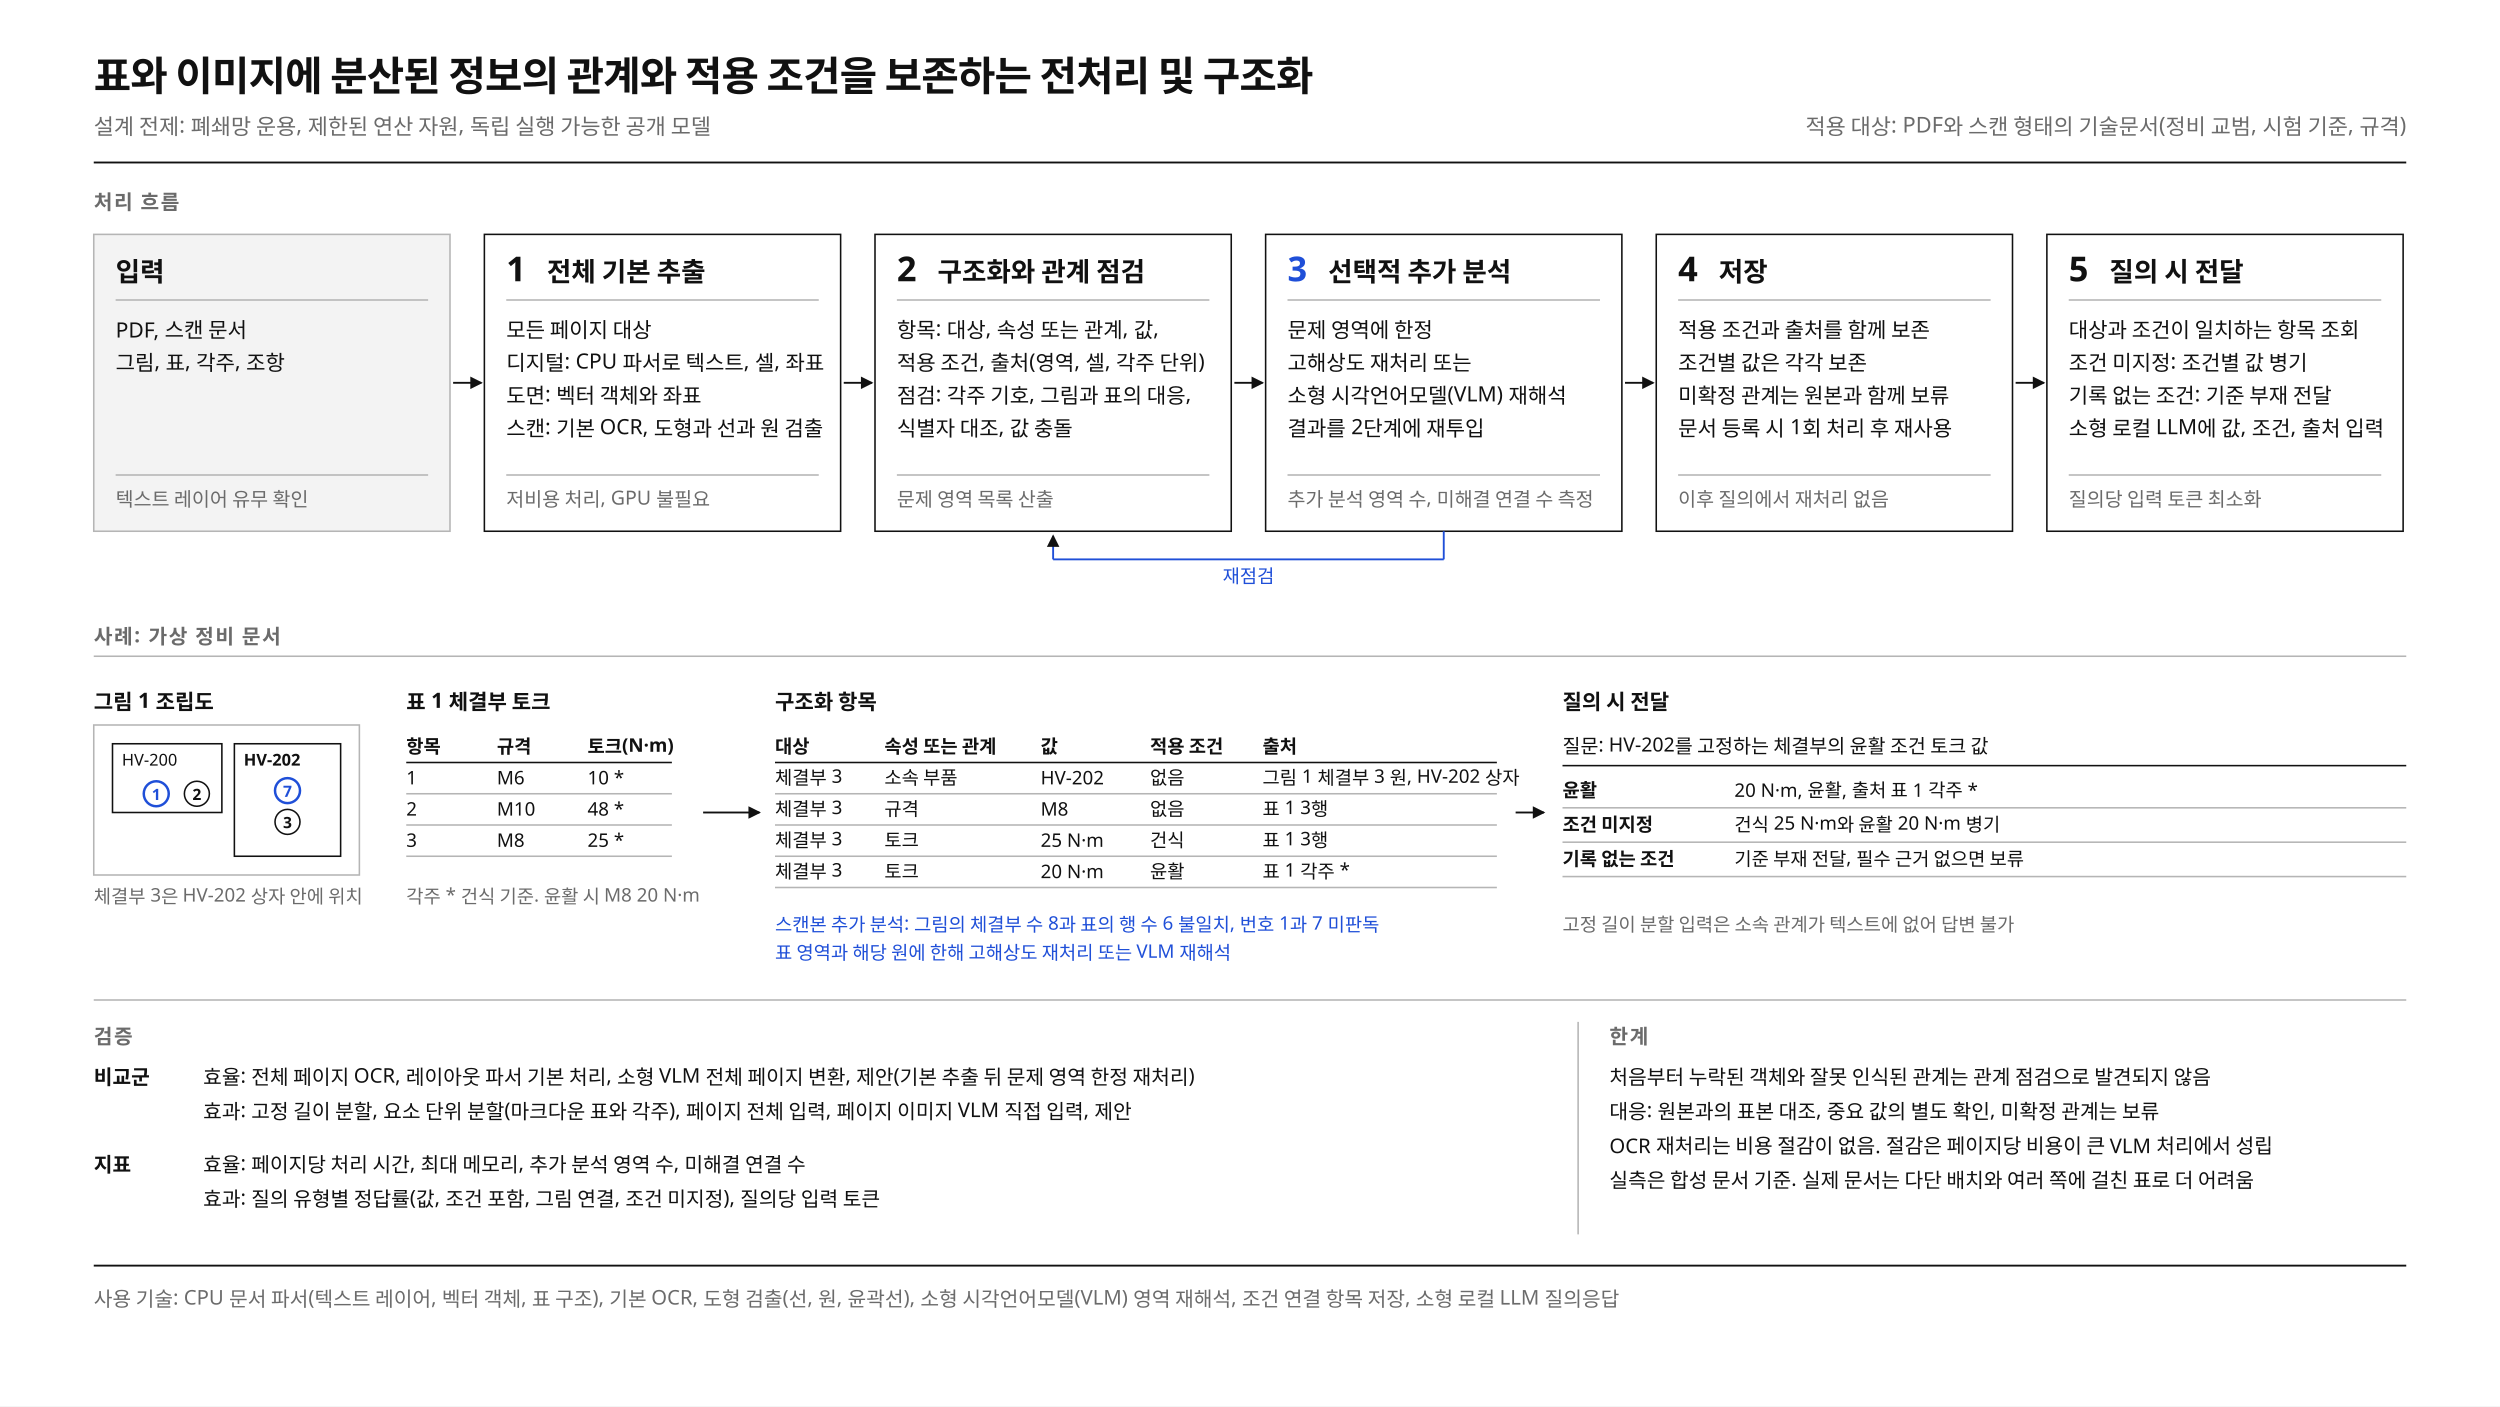
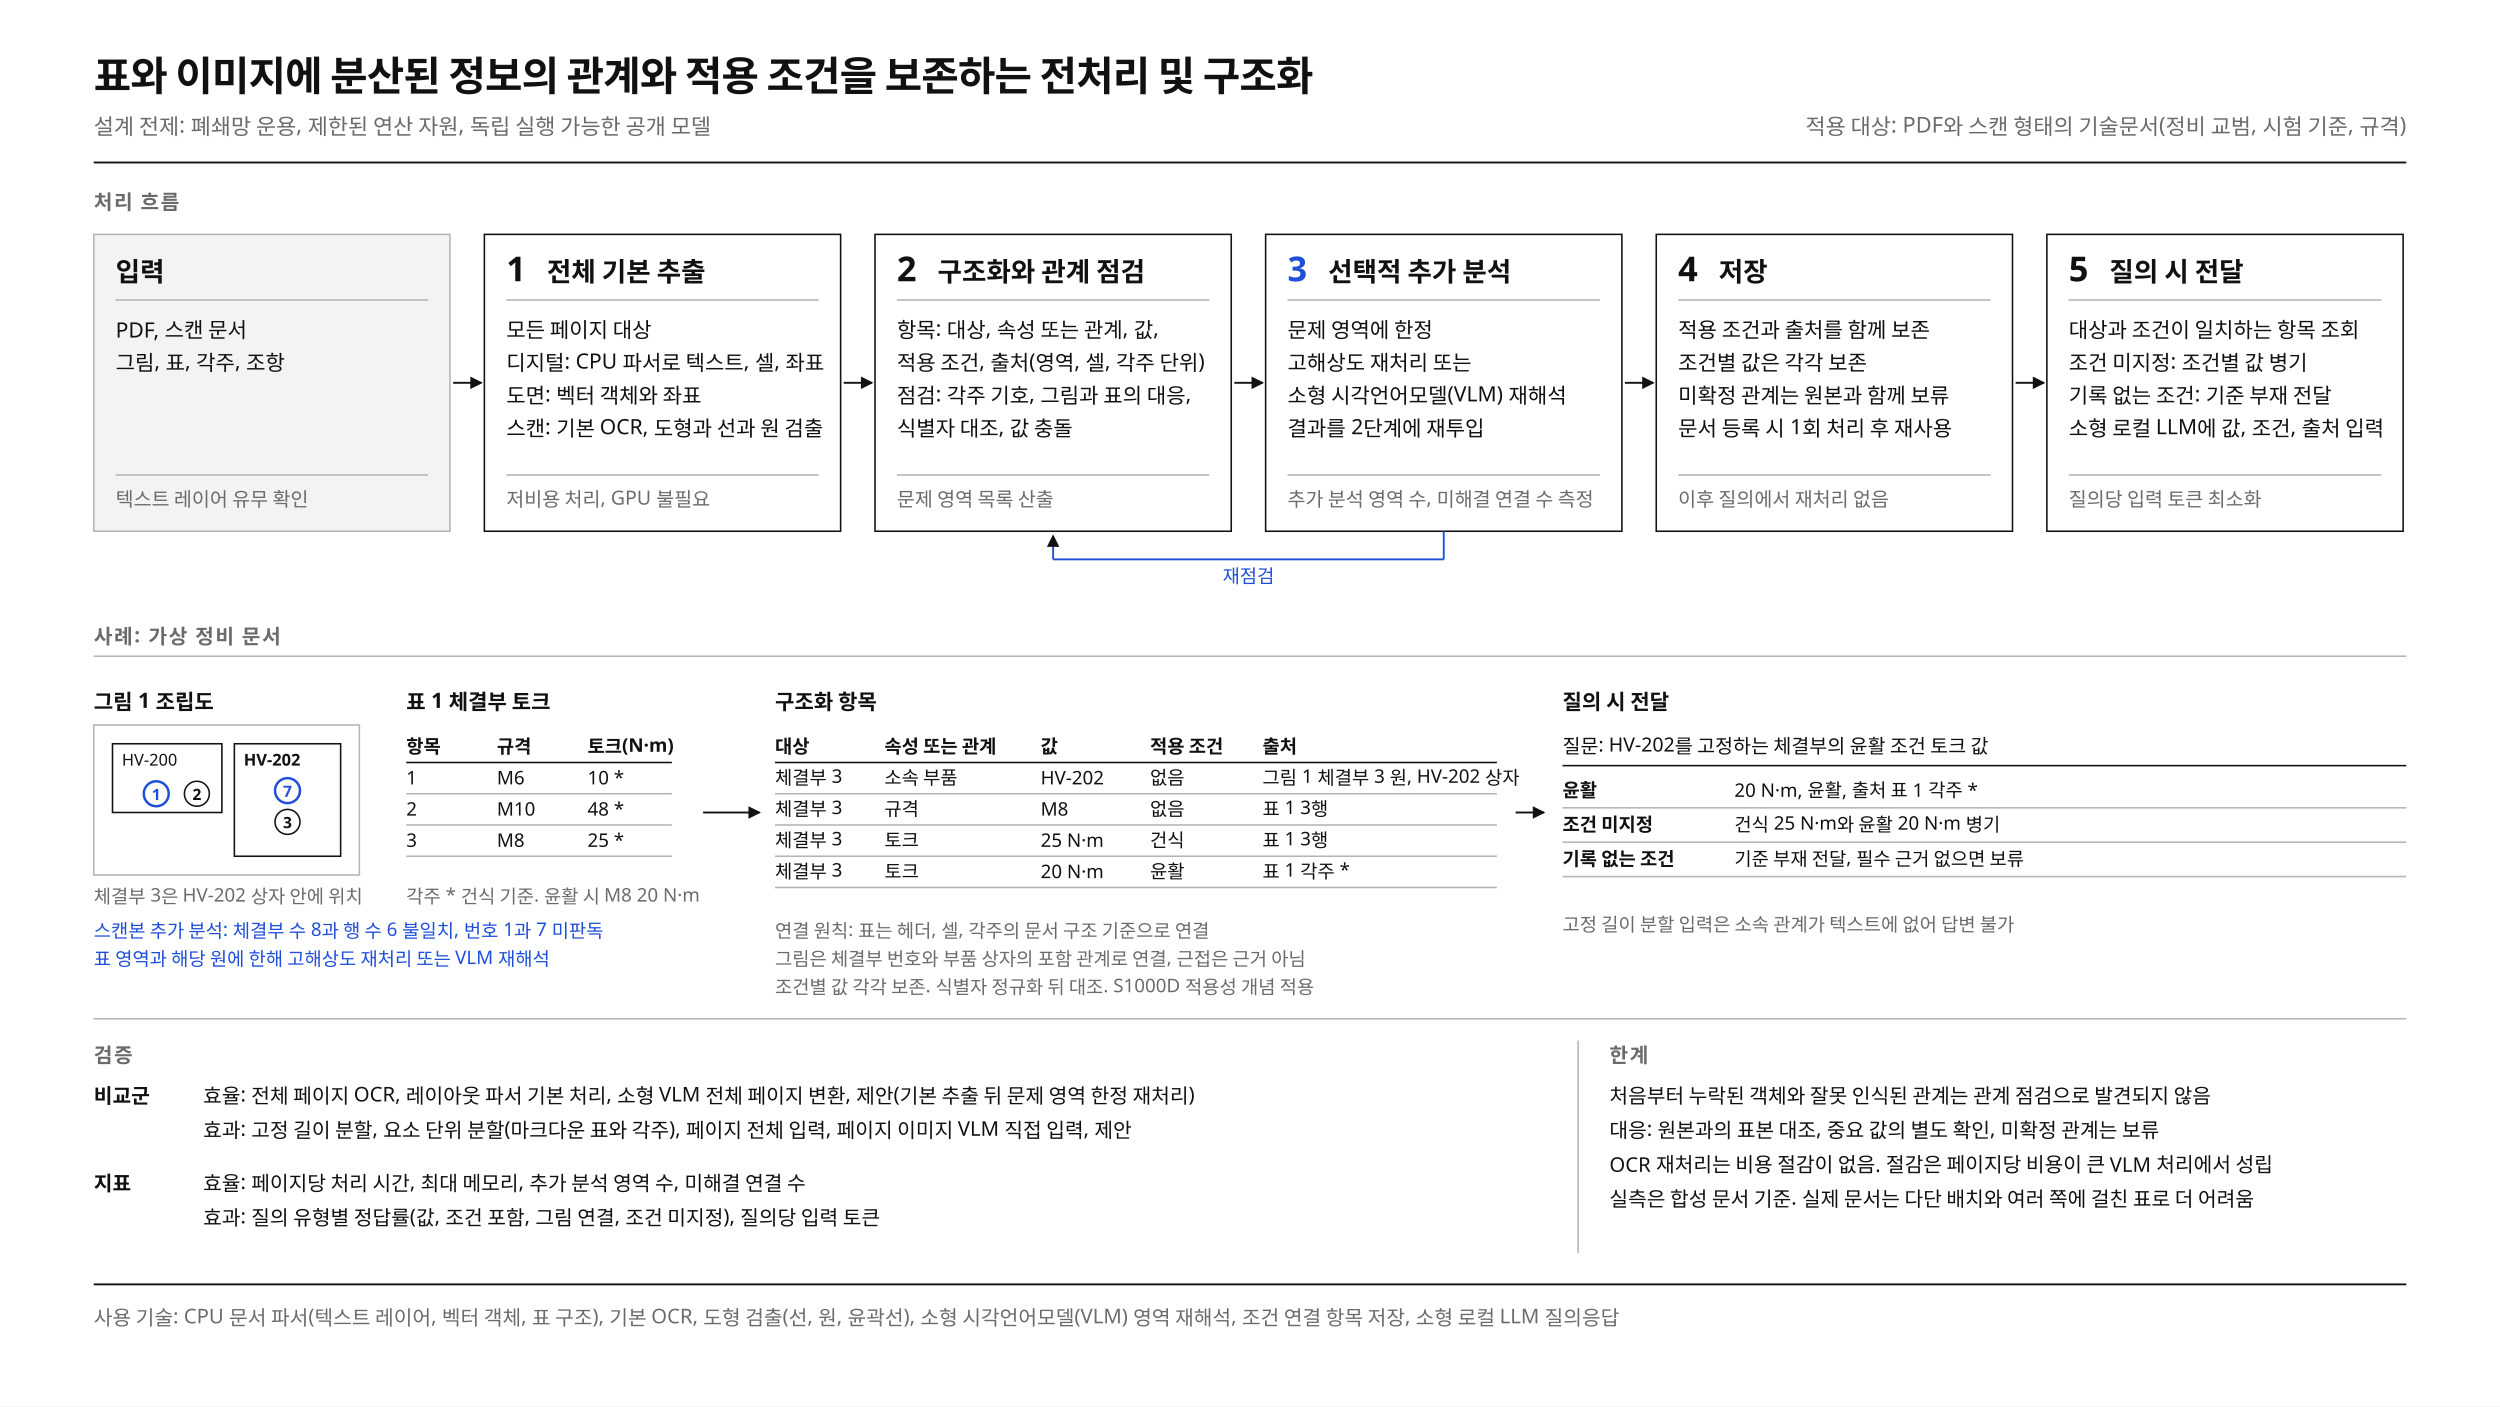
<svg xmlns="http://www.w3.org/2000/svg" width="1600" height="900" viewBox="0 0 1600 900" font-family="Pretendard, 'Noto Sans KR', sans-serif">
  <defs>
    <marker id="ah" markerWidth="8" markerHeight="8" refX="7" refY="4" orient="auto" markerUnits="userSpaceOnUse">
      <path d="M0,0 L8,4 L0,8 z" fill="#111111" />
    </marker>
  </defs>
  <rect width="1600" height="900" fill="#FFFFFF" />
  <text x="60" y="58" font-size="26" font-weight="600" fill="#111111" text-anchor="start" letter-spacing="-0.5">표와 이미지에 분산된 정보의 관계와 적용 조건을 보존하는 전처리 및 구조화</text>
  <text x="60" y="86" font-size="14" font-weight="400" fill="#6B6B6B" text-anchor="start">설계 전제: 폐쇄망 운용, 제한된 연산 자원, 독립 실행 가능한 공개 모델</text>
  <text x="1540" y="86" font-size="14" font-weight="400" fill="#6B6B6B" text-anchor="end">적용 대상: PDF와 스캔 형태의 기술문서(정비 교범, 시험 기준, 규격)</text>
  <line x1="60" y1="104" x2="1540" y2="104" stroke="#111111" stroke-width="1.2" />
  <text x="60" y="134" font-size="13" font-weight="600" fill="#6B6B6B" text-anchor="start" letter-spacing="1">처리 흐름</text>
  <rect x="60" y="150" width="228" height="190" stroke="#B5B5B5" fill="#F3F3F3" stroke-width="1" />
  <text x="74" y="180" font-size="17" font-weight="600" fill="#111111" text-anchor="start">입력</text>
  <line x1="74" y1="192" x2="274" y2="192" stroke="#B5B5B5" stroke-width="1" />
  <text x="74" y="216" font-size="13.5" font-weight="400" fill="#111111" text-anchor="start">PDF, 스캔 문서</text>
  <text x="74" y="237" font-size="13.5" font-weight="400" fill="#111111" text-anchor="start">그림, 표, 각주, 조항</text>
  <line x1="74" y1="304" x2="274" y2="304" stroke="#B5B5B5" stroke-width="1" />
  <text x="74" y="324" font-size="12.5" font-weight="400" fill="#6B6B6B" text-anchor="start">텍스트 레이어 유무 확인</text>
  <line x1="290" y1="245.0" x2="308" y2="245.0" stroke="#111111" stroke-width="1.2" marker-end="url(#ah)" />
  <rect x="310" y="150" width="228" height="190" stroke="#111111" fill="none" stroke-width="1" />
  <text x="324" y="180" font-size="22" font-weight="700" fill="#111111" text-anchor="start">1</text>
  <text x="350" y="180" font-size="17" font-weight="600" fill="#111111" text-anchor="start">전체 기본 추출</text>
  <line x1="324" y1="192" x2="524" y2="192" stroke="#B5B5B5" stroke-width="1" />
  <text x="324" y="216" font-size="13.5" font-weight="400" fill="#111111" text-anchor="start">모든 페이지 대상</text>
  <text x="324" y="237" font-size="13.5" font-weight="400" fill="#111111" text-anchor="start">디지털: CPU 파서로 텍스트, 셀, 좌표</text>
  <text x="324" y="258" font-size="13.5" font-weight="400" fill="#111111" text-anchor="start">도면: 벡터 객체와 좌표</text>
  <text x="324" y="279" font-size="13.5" font-weight="400" fill="#111111" text-anchor="start">스캔: 기본 OCR, 도형과 선과 원 검출</text>
  <line x1="324" y1="304" x2="524" y2="304" stroke="#B5B5B5" stroke-width="1" />
  <text x="324" y="324" font-size="12.5" font-weight="400" fill="#6B6B6B" text-anchor="start">저비용 처리, GPU 불필요</text>
  <line x1="540" y1="245.0" x2="558" y2="245.0" stroke="#111111" stroke-width="1.2" marker-end="url(#ah)" />
  <rect x="560" y="150" width="228" height="190" stroke="#111111" fill="none" stroke-width="1" />
  <text x="574" y="180" font-size="22" font-weight="700" fill="#111111" text-anchor="start">2</text>
  <text x="600" y="180" font-size="17" font-weight="600" fill="#111111" text-anchor="start">구조화와 관계 점검</text>
  <line x1="574" y1="192" x2="774" y2="192" stroke="#B5B5B5" stroke-width="1" />
  <text x="574" y="216" font-size="13.5" font-weight="400" fill="#111111" text-anchor="start">항목: 대상, 속성 또는 관계, 값,</text>
  <text x="574" y="237" font-size="13.5" font-weight="400" fill="#111111" text-anchor="start">적용 조건, 출처(영역, 셀, 각주 단위)</text>
  <text x="574" y="258" font-size="13.5" font-weight="400" fill="#111111" text-anchor="start">점검: 각주 기호, 그림과 표의 대응,</text>
  <text x="574" y="279" font-size="13.5" font-weight="400" fill="#111111" text-anchor="start">식별자 대조, 값 충돌</text>
  <line x1="574" y1="304" x2="774" y2="304" stroke="#B5B5B5" stroke-width="1" />
  <text x="574" y="324" font-size="12.5" font-weight="400" fill="#6B6B6B" text-anchor="start">문제 영역 목록 산출</text>
  <line x1="790" y1="245.0" x2="808" y2="245.0" stroke="#111111" stroke-width="1.2" marker-end="url(#ah)" />
  <rect x="810" y="150" width="228" height="190" stroke="#111111" fill="none" stroke-width="1" />
  <text x="824" y="180" font-size="22" font-weight="700" fill="#1F4FD8" text-anchor="start">3</text>
  <text x="850" y="180" font-size="17" font-weight="600" fill="#111111" text-anchor="start">선택적 추가 분석</text>
  <line x1="824" y1="192" x2="1024" y2="192" stroke="#B5B5B5" stroke-width="1" />
  <text x="824" y="216" font-size="13.5" font-weight="400" fill="#111111" text-anchor="start">문제 영역에 한정</text>
  <text x="824" y="237" font-size="13.5" font-weight="400" fill="#111111" text-anchor="start">고해상도 재처리 또는</text>
  <text x="824" y="258" font-size="13.5" font-weight="400" fill="#111111" text-anchor="start">소형 시각언어모델(VLM) 재해석</text>
  <text x="824" y="279" font-size="13.5" font-weight="400" fill="#111111" text-anchor="start">결과를 2단계에 재투입</text>
  <line x1="824" y1="304" x2="1024" y2="304" stroke="#B5B5B5" stroke-width="1" />
  <text x="824" y="324" font-size="12.5" font-weight="400" fill="#6B6B6B" text-anchor="start">추가 분석 영역 수, 미해결 연결 수 측정</text>
  <line x1="1040" y1="245.0" x2="1058" y2="245.0" stroke="#111111" stroke-width="1.2" marker-end="url(#ah)" />
  <rect x="1060" y="150" width="228" height="190" stroke="#111111" fill="none" stroke-width="1" />
  <text x="1074" y="180" font-size="22" font-weight="700" fill="#111111" text-anchor="start">4</text>
  <text x="1100" y="180" font-size="17" font-weight="600" fill="#111111" text-anchor="start">저장</text>
  <line x1="1074" y1="192" x2="1274" y2="192" stroke="#B5B5B5" stroke-width="1" />
  <text x="1074" y="216" font-size="13.5" font-weight="400" fill="#111111" text-anchor="start">적용 조건과 출처를 함께 보존</text>
  <text x="1074" y="237" font-size="13.5" font-weight="400" fill="#111111" text-anchor="start">조건별 값은 각각 보존</text>
  <text x="1074" y="258" font-size="13.5" font-weight="400" fill="#111111" text-anchor="start">미확정 관계는 원본과 함께 보류</text>
  <text x="1074" y="279" font-size="13.5" font-weight="400" fill="#111111" text-anchor="start">문서 등록 시 1회 처리 후 재사용</text>
  <line x1="1074" y1="304" x2="1274" y2="304" stroke="#B5B5B5" stroke-width="1" />
  <text x="1074" y="324" font-size="12.5" font-weight="400" fill="#6B6B6B" text-anchor="start">이후 질의에서 재처리 없음</text>
  <line x1="1290" y1="245.0" x2="1308" y2="245.0" stroke="#111111" stroke-width="1.2" marker-end="url(#ah)" />
  <rect x="1310" y="150" width="228" height="190" stroke="#111111" fill="none" stroke-width="1" />
  <text x="1324" y="180" font-size="22" font-weight="700" fill="#111111" text-anchor="start">5</text>
  <text x="1350" y="180" font-size="17" font-weight="600" fill="#111111" text-anchor="start">질의 시 전달</text>
  <line x1="1324" y1="192" x2="1524" y2="192" stroke="#B5B5B5" stroke-width="1" />
  <text x="1324" y="216" font-size="13.5" font-weight="400" fill="#111111" text-anchor="start">대상과 조건이 일치하는 항목 조회</text>
  <text x="1324" y="237" font-size="13.5" font-weight="400" fill="#111111" text-anchor="start">조건 미지정: 조건별 값 병기</text>
  <text x="1324" y="258" font-size="13.5" font-weight="400" fill="#111111" text-anchor="start">기록 없는 조건: 기준 부재 전달</text>
  <text x="1324" y="279" font-size="13.5" font-weight="400" fill="#111111" text-anchor="start">소형 로컬 LLM에 값, 조건, 출처 입력</text>
  <line x1="1324" y1="304" x2="1524" y2="304" stroke="#B5B5B5" stroke-width="1" />
  <text x="1324" y="324" font-size="12.5" font-weight="400" fill="#6B6B6B" text-anchor="start">질의당 입력 토큰 최소화</text>
  <line x1="924.0" y1="340" x2="924.0" y2="358" stroke="#1F4FD8" stroke-width="1.2" />
  <line x1="674.0" y1="358" x2="924.0" y2="358" stroke="#1F4FD8" stroke-width="1.2" />
  <line x1="674.0" y1="358" x2="674.0" y2="343" stroke="#1F4FD8" stroke-width="1.2" marker-end="url(#ah)" />
  <text x="799.0" y="373" font-size="12" font-weight="500" fill="#1F4FD8" text-anchor="middle">재점검</text>
  <text x="60" y="412" font-size="13" font-weight="600" fill="#6B6B6B" text-anchor="start" letter-spacing="1">사례: 가상 정비 문서</text>
  <line x1="60" y1="420" x2="1540" y2="420" stroke="#B5B5B5" stroke-width="1" />
  <text x="60" y="454" font-size="13.5" font-weight="600" fill="#111111" text-anchor="start">그림 1 조립도</text>
  <rect x="60" y="464" width="170" height="96" stroke="#B5B5B5" fill="none" stroke-width="1" />
  <rect x="72" y="476" width="70" height="44" stroke="#111111" fill="none" stroke-width="1" />
  <text x="78" y="490" font-size="10.5" font-weight="500" fill="#111111" text-anchor="start">HV-200</text>
  <rect x="150" y="476" width="68" height="72" stroke="#111111" fill="none" stroke-width="1" />
  <text x="156" y="490" font-size="10.5" font-weight="600" fill="#111111" text-anchor="start">HV-202</text>
  <circle cx="100" cy="508" r="8" stroke="#1F4FD8" fill="none" stroke-width="1.6" />
  <text x="100" y="512" font-size="10" font-weight="600" fill="#1F4FD8" text-anchor="middle">1</text>
  <circle cx="126" cy="508" r="8" stroke="#111111" fill="none" stroke-width="1" />
  <text x="126" y="512" font-size="10" font-weight="600" fill="#111111" text-anchor="middle">2</text>
  <circle cx="184" cy="526" r="8" stroke="#111111" fill="none" stroke-width="1" />
  <text x="184" y="530" font-size="10" font-weight="600" fill="#111111" text-anchor="middle">3</text>
  <circle cx="184" cy="506" r="8" stroke="#1F4FD8" fill="none" stroke-width="1.6" />
  <text x="184" y="510" font-size="10" font-weight="600" fill="#1F4FD8" text-anchor="middle">7</text>
  <text x="60" y="578" font-size="12" font-weight="400" fill="#6B6B6B" text-anchor="start">체결부 3은 HV-202 상자 안에 위치</text>
  <text x="260" y="454" font-size="13.5" font-weight="600" fill="#111111" text-anchor="start">표 1 체결부 토크</text>
  <text x="260" y="482" font-size="12" font-weight="600" fill="#111111" text-anchor="start">항목</text>
  <text x="318" y="482" font-size="12" font-weight="600" fill="#111111" text-anchor="start">규격</text>
  <text x="376" y="482" font-size="12" font-weight="600" fill="#111111" text-anchor="start">토크(N·m)</text>
  <line x1="260" y1="488" x2="430" y2="488" stroke="#111111" stroke-width="1" />
  <text x="260" y="502" font-size="12" font-weight="400" fill="#111111" text-anchor="start">1</text>
  <text x="318" y="502" font-size="12" font-weight="400" fill="#111111" text-anchor="start">M6</text>
  <text x="376" y="502" font-size="12" font-weight="400" fill="#111111" text-anchor="start">10 *</text>
  <line x1="260" y1="508" x2="430" y2="508" stroke="#B5B5B5" stroke-width="1" />
  <text x="260" y="522" font-size="12" font-weight="400" fill="#111111" text-anchor="start">2</text>
  <text x="318" y="522" font-size="12" font-weight="400" fill="#111111" text-anchor="start">M10</text>
  <text x="376" y="522" font-size="12" font-weight="400" fill="#111111" text-anchor="start">48 *</text>
  <line x1="260" y1="528" x2="430" y2="528" stroke="#B5B5B5" stroke-width="1" />
  <text x="260" y="542" font-size="12" font-weight="400" fill="#111111" text-anchor="start">3</text>
  <text x="318" y="542" font-size="12" font-weight="400" fill="#111111" text-anchor="start">M8</text>
  <text x="376" y="542" font-size="12" font-weight="400" fill="#111111" text-anchor="start">25 *</text>
  <line x1="260" y1="548" x2="430" y2="548" stroke="#B5B5B5" stroke-width="1" />
  <text x="260" y="578" font-size="12" font-weight="400" fill="#6B6B6B" text-anchor="start">각주  * 건식 기준. 윤활 시 M8 20 N·m</text>
  <line x1="450" y1="520" x2="486" y2="520" stroke="#111111" stroke-width="1.2" marker-end="url(#ah)" />
  <text x="496" y="454" font-size="13.5" font-weight="600" fill="#111111" text-anchor="start">구조화 항목</text>
  <text x="496" y="482" font-size="12" font-weight="600" fill="#111111" text-anchor="start">대상</text>
  <text x="566" y="482" font-size="12" font-weight="600" fill="#111111" text-anchor="start">속성 또는 관계</text>
  <text x="666" y="482" font-size="12" font-weight="600" fill="#111111" text-anchor="start">값</text>
  <text x="736" y="482" font-size="12" font-weight="600" fill="#111111" text-anchor="start">적용 조건</text>
  <text x="808" y="482" font-size="12" font-weight="600" fill="#111111" text-anchor="start">출처</text>
  <line x1="496" y1="488" x2="958" y2="488" stroke="#111111" stroke-width="1" />
  <text x="496" y="502" font-size="12" font-weight="400" fill="#111111" text-anchor="start">체결부 3</text>
  <text x="566" y="502" font-size="12" font-weight="400" fill="#111111" text-anchor="start">소속 부품</text>
  <text x="666" y="502" font-size="12" font-weight="400" fill="#111111" text-anchor="start">HV-202</text>
  <text x="736" y="502" font-size="12" font-weight="400" fill="#111111" text-anchor="start">없음</text>
  <text x="808" y="502" font-size="12" font-weight="400" fill="#111111" text-anchor="start">그림 1 체결부 3 원, HV-202 상자</text>
  <line x1="496" y1="508" x2="958" y2="508" stroke="#B5B5B5" stroke-width="1" />
  <text x="496" y="522" font-size="12" font-weight="400" fill="#111111" text-anchor="start">체결부 3</text>
  <text x="566" y="522" font-size="12" font-weight="400" fill="#111111" text-anchor="start">규격</text>
  <text x="666" y="522" font-size="12" font-weight="400" fill="#111111" text-anchor="start">M8</text>
  <text x="736" y="522" font-size="12" font-weight="400" fill="#111111" text-anchor="start">없음</text>
  <text x="808" y="522" font-size="12" font-weight="400" fill="#111111" text-anchor="start">표 1 3행</text>
  <line x1="496" y1="528" x2="958" y2="528" stroke="#B5B5B5" stroke-width="1" />
  <text x="496" y="542" font-size="12" font-weight="400" fill="#111111" text-anchor="start">체결부 3</text>
  <text x="566" y="542" font-size="12" font-weight="400" fill="#111111" text-anchor="start">토크</text>
  <text x="666" y="542" font-size="12" font-weight="400" fill="#111111" text-anchor="start">25 N·m</text>
  <text x="736" y="542" font-size="12" font-weight="400" fill="#111111" text-anchor="start">건식</text>
  <text x="808" y="542" font-size="12" font-weight="400" fill="#111111" text-anchor="start">표 1 3행</text>
  <line x1="496" y1="548" x2="958" y2="548" stroke="#B5B5B5" stroke-width="1" />
  <text x="496" y="562" font-size="12" font-weight="400" fill="#111111" text-anchor="start">체결부 3</text>
  <text x="566" y="562" font-size="12" font-weight="400" fill="#111111" text-anchor="start">토크</text>
  <text x="666" y="562" font-size="12" font-weight="400" fill="#111111" text-anchor="start">20 N·m</text>
  <text x="736" y="562" font-size="12" font-weight="400" fill="#111111" text-anchor="start">윤활</text>
  <text x="808" y="562" font-size="12" font-weight="400" fill="#111111" text-anchor="start">표 1 각주 *</text>
  <line x1="496" y1="568" x2="958" y2="568" stroke="#B5B5B5" stroke-width="1" />
-   <text x="496" y="596" font-size="12" font-weight="400" fill="#1F4FD8" text-anchor="start">스캔본 추가 분석: 그림의 체결부 수 8과 표의 행 수 6 불일치, 번호 1과 7 미판독</text>
-   <text x="496" y="614" font-size="12" font-weight="400" fill="#1F4FD8" text-anchor="start">표 영역과 해당 원에 한해 고해상도 재처리 또는 VLM 재해석</text>
+   <text x="60" y="600" font-size="12" font-weight="400" fill="#1F4FD8" text-anchor="start">스캔본 추가 분석: 체결부 수 8과 행 수 6 불일치, 번호 1과 7 미판독</text>
+   <text x="60" y="618" font-size="12" font-weight="400" fill="#1F4FD8" text-anchor="start">표 영역과 해당 원에 한해 고해상도 재처리 또는 VLM 재해석</text>
+   <text x="496" y="600" font-size="12" font-weight="400" fill="#6B6B6B" text-anchor="start">연결 원칙: 표는 헤더, 셀, 각주의 문서 구조 기준으로 연결</text>
+   <text x="496" y="618" font-size="12" font-weight="400" fill="#6B6B6B" text-anchor="start">그림은 체결부 번호와 부품 상자의 포함 관계로 연결, 근접은 근거 아님</text>
+   <text x="496" y="636" font-size="12" font-weight="400" fill="#6B6B6B" text-anchor="start">조건별 값 각각 보존. 식별자 정규화 뒤 대조. S1000D 적용성 개념 적용</text>
  <line x1="970" y1="520" x2="988" y2="520" stroke="#111111" stroke-width="1.2" marker-end="url(#ah)" />
  <text x="1000" y="454" font-size="13.5" font-weight="600" fill="#111111" text-anchor="start">질의 시 전달</text>
  <text x="1000" y="482" font-size="12.5" font-weight="500" fill="#111111" text-anchor="start">질문: HV-202를 고정하는 체결부의 윤활 조건 토크 값</text>
  <line x1="1000" y1="490" x2="1540" y2="490" stroke="#111111" stroke-width="1" />
  <text x="1000" y="510" font-size="12" font-weight="600" fill="#111111" text-anchor="start">윤활</text>
  <text x="1110" y="510" font-size="12" font-weight="400" fill="#111111" text-anchor="start">20 N·m, 윤활, 출처 표 1 각주 *</text>
  <line x1="1000" y1="517" x2="1540" y2="517" stroke="#B5B5B5" stroke-width="1" />
  <text x="1000" y="532" font-size="12" font-weight="600" fill="#111111" text-anchor="start">조건 미지정</text>
  <text x="1110" y="532" font-size="12" font-weight="400" fill="#111111" text-anchor="start">건식 25 N·m와 윤활 20 N·m 병기</text>
  <line x1="1000" y1="539" x2="1540" y2="539" stroke="#B5B5B5" stroke-width="1" />
  <text x="1000" y="554" font-size="12" font-weight="600" fill="#111111" text-anchor="start">기록 없는 조건</text>
  <text x="1110" y="554" font-size="12" font-weight="400" fill="#111111" text-anchor="start">기준 부재 전달, 필수 근거 없으면 보류</text>
  <line x1="1000" y1="561" x2="1540" y2="561" stroke="#B5B5B5" stroke-width="1" />
  <text x="1000" y="596" font-size="12" font-weight="400" fill="#6B6B6B" text-anchor="start">고정 길이 분할 입력은 소속 관계가 텍스트에 없어 답변 불가</text>
-   <line x1="60" y1="640" x2="1540" y2="640" stroke="#B5B5B5" stroke-width="1" />
-   <text x="60" y="668" font-size="13" font-weight="600" fill="#6B6B6B" text-anchor="start" letter-spacing="1">검증</text>
-   <text x="60" y="694" font-size="13" font-weight="600" fill="#111111" text-anchor="start">비교군</text>
-   <text x="130" y="694" font-size="13" font-weight="400" fill="#111111" text-anchor="start">효율: 전체 페이지 OCR, 레이아웃 파서 기본 처리, 소형 VLM 전체 페이지 변환, 제안(기본 추출 뒤 문제 영역 한정 재처리)</text>
-   <text x="130" y="716" font-size="13" font-weight="400" fill="#111111" text-anchor="start">효과: 고정 길이 분할, 요소 단위 분할(마크다운 표와 각주), 페이지 전체 입력, 페이지 이미지 VLM 직접 입력, 제안</text>
-   <text x="60" y="750" font-size="13" font-weight="600" fill="#111111" text-anchor="start">지표</text>
-   <text x="130" y="750" font-size="13" font-weight="400" fill="#111111" text-anchor="start">효율: 페이지당 처리 시간, 최대 메모리, 추가 분석 영역 수, 미해결 연결 수</text>
-   <text x="130" y="772" font-size="13" font-weight="400" fill="#111111" text-anchor="start">효과: 질의 유형별 정답률(값, 조건 포함, 그림 연결, 조건 미지정), 질의당 입력 토큰</text>
-   <line x1="1010" y1="654" x2="1010" y2="790" stroke="#B5B5B5" stroke-width="1" />
-   <text x="1030" y="668" font-size="13" font-weight="600" fill="#6B6B6B" text-anchor="start" letter-spacing="1">한계</text>
-   <text x="1030" y="694" font-size="13" font-weight="400" fill="#111111" text-anchor="start">처음부터 누락된 객체와 잘못 인식된 관계는 관계 점검으로 발견되지 않음</text>
-   <text x="1030" y="716" font-size="13" font-weight="400" fill="#111111" text-anchor="start">대응: 원본과의 표본 대조, 중요 값의 별도 확인, 미확정 관계는 보류</text>
-   <text x="1030" y="738" font-size="13" font-weight="400" fill="#111111" text-anchor="start">OCR 재처리는 비용 절감이 없음. 절감은 페이지당 비용이 큰 VLM 처리에서 성립</text>
-   <text x="1030" y="760" font-size="13" font-weight="400" fill="#111111" text-anchor="start">실측은 합성 문서 기준. 실제 문서는 다단 배치와 여러 쪽에 걸친 표로 더 어려움</text>
-   <line x1="60" y1="810" x2="1540" y2="810" stroke="#111111" stroke-width="1.2" />
-   <text x="60" y="836" font-size="13" font-weight="400" fill="#6B6B6B" text-anchor="start">사용 기술: CPU 문서 파서(텍스트 레이어, 벡터 객체, 표 구조), 기본 OCR, 도형 검출(선, 원, 윤곽선), 소형 시각언어모델(VLM) 영역 재해석, 조건 연결 항목 저장, 소형 로컬 LLM 질의응답</text>
+   <line x1="60" y1="652" x2="1540" y2="652" stroke="#B5B5B5" stroke-width="1" />
+   <text x="60" y="680" font-size="13" font-weight="600" fill="#6B6B6B" text-anchor="start" letter-spacing="1">검증</text>
+   <text x="60" y="706" font-size="13" font-weight="600" fill="#111111" text-anchor="start">비교군</text>
+   <text x="130" y="706" font-size="13" font-weight="400" fill="#111111" text-anchor="start">효율: 전체 페이지 OCR, 레이아웃 파서 기본 처리, 소형 VLM 전체 페이지 변환, 제안(기본 추출 뒤 문제 영역 한정 재처리)</text>
+   <text x="130" y="728" font-size="13" font-weight="400" fill="#111111" text-anchor="start">효과: 고정 길이 분할, 요소 단위 분할(마크다운 표와 각주), 페이지 전체 입력, 페이지 이미지 VLM 직접 입력, 제안</text>
+   <text x="60" y="762" font-size="13" font-weight="600" fill="#111111" text-anchor="start">지표</text>
+   <text x="130" y="762" font-size="13" font-weight="400" fill="#111111" text-anchor="start">효율: 페이지당 처리 시간, 최대 메모리, 추가 분석 영역 수, 미해결 연결 수</text>
+   <text x="130" y="784" font-size="13" font-weight="400" fill="#111111" text-anchor="start">효과: 질의 유형별 정답률(값, 조건 포함, 그림 연결, 조건 미지정), 질의당 입력 토큰</text>
+   <line x1="1010" y1="666" x2="1010" y2="802" stroke="#B5B5B5" stroke-width="1" />
+   <text x="1030" y="680" font-size="13" font-weight="600" fill="#6B6B6B" text-anchor="start" letter-spacing="1">한계</text>
+   <text x="1030" y="706" font-size="13" font-weight="400" fill="#111111" text-anchor="start">처음부터 누락된 객체와 잘못 인식된 관계는 관계 점검으로 발견되지 않음</text>
+   <text x="1030" y="728" font-size="13" font-weight="400" fill="#111111" text-anchor="start">대응: 원본과의 표본 대조, 중요 값의 별도 확인, 미확정 관계는 보류</text>
+   <text x="1030" y="750" font-size="13" font-weight="400" fill="#111111" text-anchor="start">OCR 재처리는 비용 절감이 없음. 절감은 페이지당 비용이 큰 VLM 처리에서 성립</text>
+   <text x="1030" y="772" font-size="13" font-weight="400" fill="#111111" text-anchor="start">실측은 합성 문서 기준. 실제 문서는 다단 배치와 여러 쪽에 걸친 표로 더 어려움</text>
+   <line x1="60" y1="822" x2="1540" y2="822" stroke="#111111" stroke-width="1.2" />
+   <text x="60" y="848" font-size="13" font-weight="400" fill="#6B6B6B" text-anchor="start">사용 기술: CPU 문서 파서(텍스트 레이어, 벡터 객체, 표 구조), 기본 OCR, 도형 검출(선, 원, 윤곽선), 소형 시각언어모델(VLM) 영역 재해석, 조건 연결 항목 저장, 소형 로컬 LLM 질의응답</text>
</svg>
